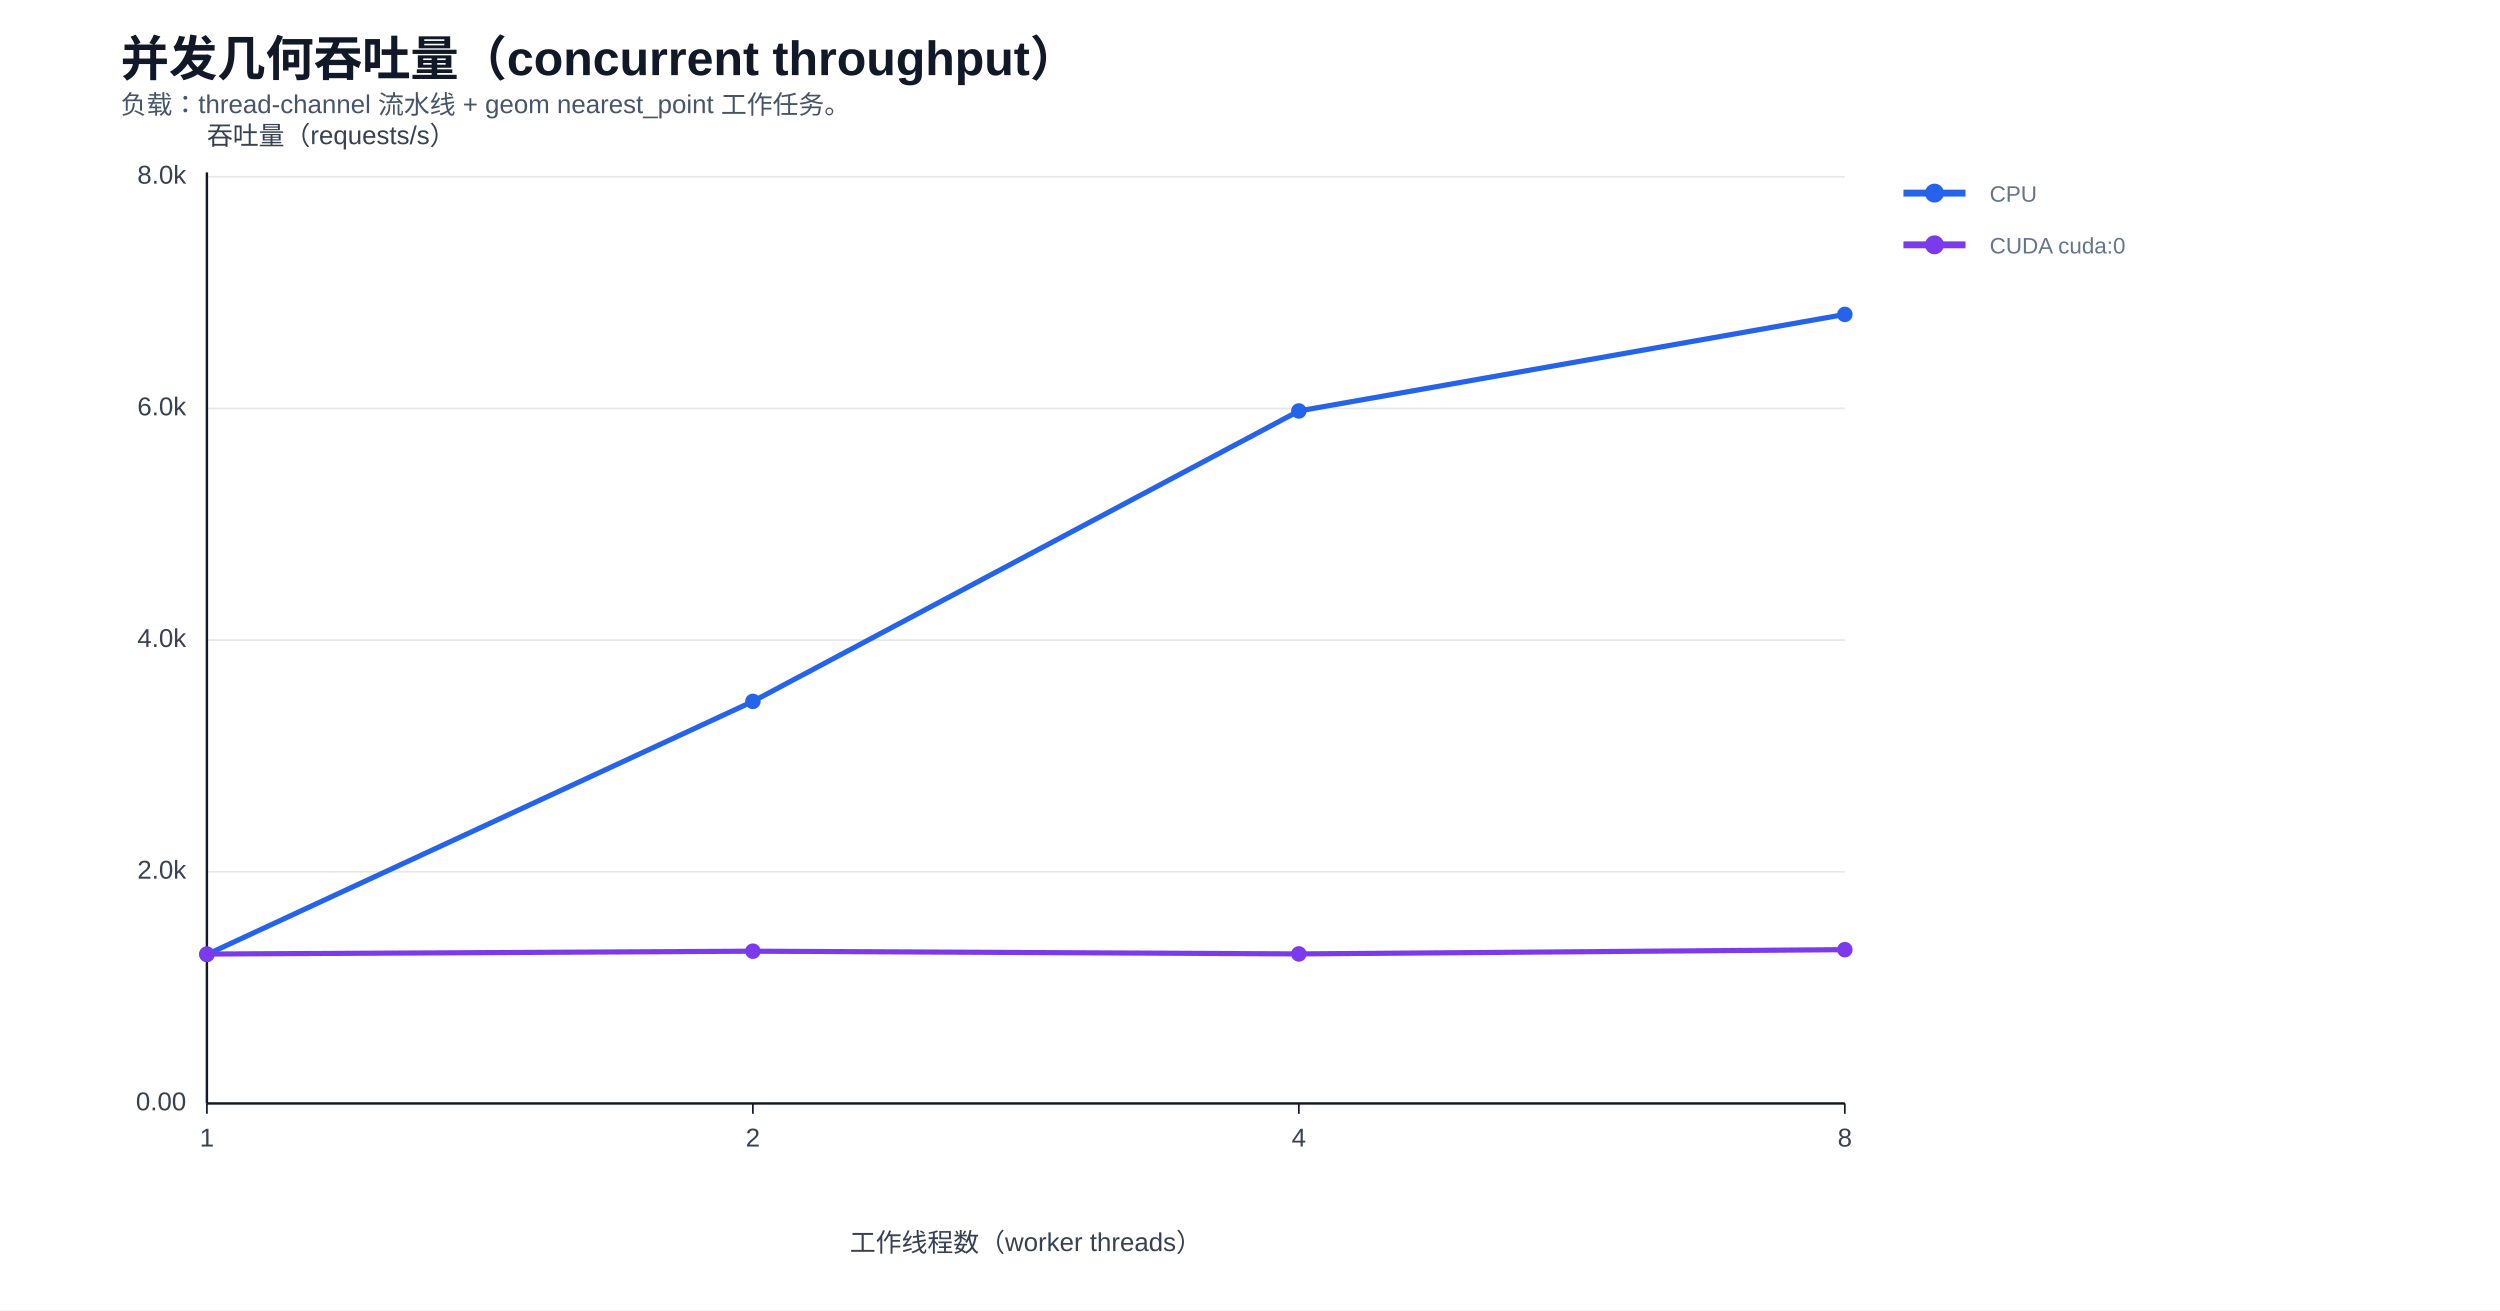
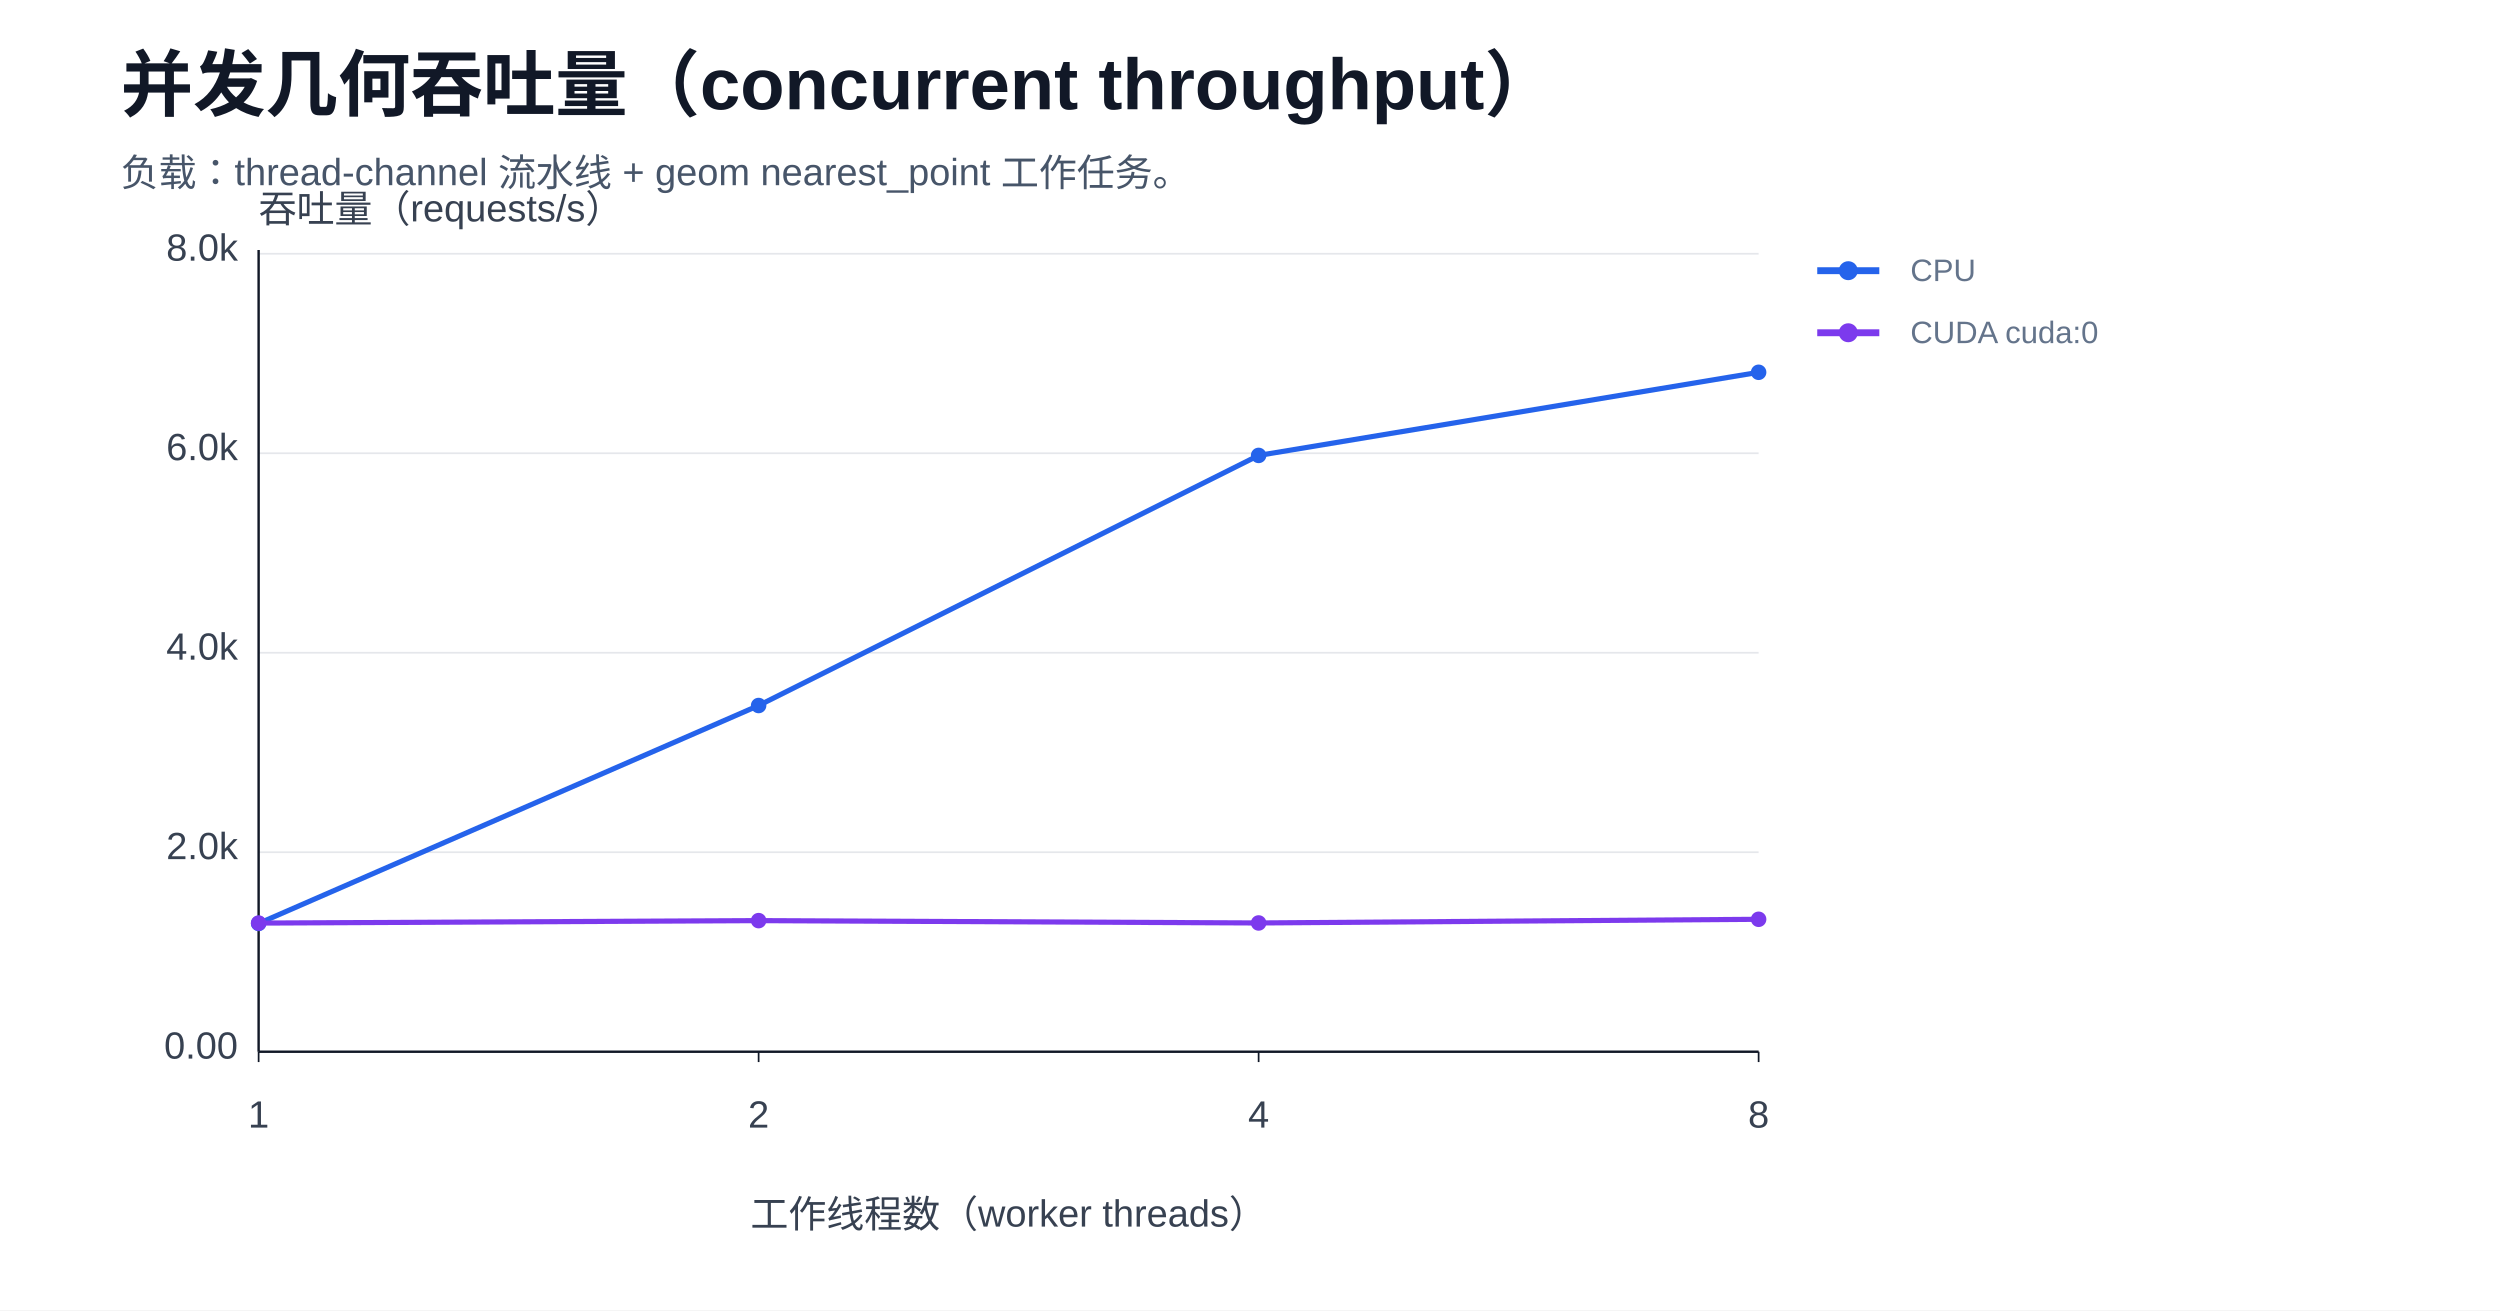
<svg xmlns="http://www.w3.org/2000/svg" width="1450" height="760" viewBox="0 0 1450 760" role="img">
  <style>
text{font-family:'AR PL UMing TW MBE','AR PL UMing CN','FandolHei','Microsoft YaHei','SimHei',Arial,Helvetica,sans-serif;fill:#111827;}
- .title{font-size:28px;font-weight:700;}
- .subtitle{font-size:15px;fill:#475569;}
- .axis{font-size:15px;fill:#374151;}
- .small{font-size:14px;fill:#475569;}
- .tiny{font-size:13px;fill:#64748b;}
- .label{font-size:16px;font-weight:700;}
- .code{font-family:Consolas,Monaco,'Courier New',monospace;font-size:10px;fill:#e2e8f0;}
+ .title{font-size:42px;font-weight:700;}
+ .subtitle{font-size:22px;fill:#475569;}
+ .axis{font-size:22px;fill:#374151;}
+ .small{font-size:20px;fill:#475569;}
+ .tiny{font-size:18px;fill:#64748b;}
+ .label{font-size:24px;font-weight:700;}
+ .code{font-family:Consolas,Monaco,'Courier New',monospace;font-size:17px;fill:#e2e8f0;}
.box{stroke:#1f2937;stroke-width:1.4;rx:14;ry:14;}
</style>
  <defs>
    <marker id="arrow" markerWidth="10" markerHeight="10" refX="8" refY="3" orient="auto" markerUnits="strokeWidth">
      <path d="M0,0 L0,6 L9,3 z" fill="#334155" />
    </marker>
  </defs>
  <rect x="0" y="0" width="1450" height="760" fill="#ffffff" />
-   <text class="title" x="70.00" y="44.00" text-anchor="start">并发几何吞吐量（concurrent throughput）</text>
-   <text class="subtitle" x="70.00" y="66.00" text-anchor="start">负载：thread-channel 流水线 + geom nearest_point 工作任务。</text>
-   <line x1="120" y1="640.00" x2="1070" y2="640.00" stroke="#e5e7eb" />
-   <text class="axis" x="108.00" y="644.00" text-anchor="end">0.00</text>
-   <line x1="120" y1="505.63" x2="1070" y2="505.63" stroke="#e5e7eb" />
-   <text class="axis" x="108.00" y="509.63" text-anchor="end">2.0k</text>
-   <line x1="120" y1="371.26" x2="1070" y2="371.26" stroke="#e5e7eb" />
-   <text class="axis" x="108.00" y="375.26" text-anchor="end">4.0k</text>
-   <line x1="120" y1="236.90" x2="1070" y2="236.90" stroke="#e5e7eb" />
-   <text class="axis" x="108.00" y="240.90" text-anchor="end">6.0k</text>
-   <line x1="120" y1="102.53" x2="1070" y2="102.53" stroke="#e5e7eb" />
-   <text class="axis" x="108.00" y="106.53" text-anchor="end">8.0k</text>
-   <line x1="120" y1="100" x2="120" y2="640" stroke="#111827" stroke-width="1.4" />
-   <line x1="120" y1="640" x2="1070" y2="640" stroke="#111827" stroke-width="1.4" />
-   <polyline points="120.00,553.60 436.67,406.81 753.33,238.36 1070.00,182.37" fill="none" stroke="#2563eb" stroke-width="3" />
-   <circle cx="120.00" cy="553.60" r="4.5" fill="#2563eb" />
-   <circle cx="436.67" cy="406.81" r="4.5" fill="#2563eb" />
-   <circle cx="753.33" cy="238.36" r="4.5" fill="#2563eb" />
-   <circle cx="1070.00" cy="182.37" r="4.5" fill="#2563eb" />
-   <polyline points="120.00,553.35 436.67,551.69 753.33,553.27 1070.00,550.80" fill="none" stroke="#7c3aed" stroke-width="3" />
-   <circle cx="120.00" cy="553.35" r="4.5" fill="#7c3aed" />
-   <circle cx="436.67" cy="551.69" r="4.5" fill="#7c3aed" />
-   <circle cx="753.33" cy="553.27" r="4.5" fill="#7c3aed" />
-   <circle cx="1070.00" cy="550.80" r="4.5" fill="#7c3aed" />
-   <line x1="120.00" y1="640" x2="120.00" y2="646" stroke="#111827" />
-   <text class="axis" x="120.00" y="665.00" text-anchor="middle">1</text>
-   <line x1="436.67" y1="640" x2="436.67" y2="646" stroke="#111827" />
-   <text class="axis" x="436.67" y="665.00" text-anchor="middle">2</text>
-   <line x1="753.33" y1="640" x2="753.33" y2="646" stroke="#111827" />
-   <text class="axis" x="753.33" y="665.00" text-anchor="middle">4</text>
-   <line x1="1070.00" y1="640" x2="1070.00" y2="646" stroke="#111827" />
-   <text class="axis" x="1070.00" y="665.00" text-anchor="middle">8</text>
-   <text class="axis" x="595.00" y="726.00" text-anchor="middle">工作线程数（worker threads）</text>
-   <text class="axis" x="120.00" y="84.00" text-anchor="start">吞吐量（requests/s）</text>
-   <line x1="1104" y1="112" x2="1140" y2="112" stroke="#2563eb" stroke-width="4" />
-   <circle cx="1122" cy="112" r="5.5" fill="#2563eb" />
-   <text class="tiny" x="1154.00" y="117.00" text-anchor="start">CPU</text>
-   <line x1="1104" y1="142" x2="1140" y2="142" stroke="#7c3aed" stroke-width="4" />
-   <circle cx="1122" cy="142" r="5.5" fill="#7c3aed" />
-   <text class="tiny" x="1154.00" y="147.00" text-anchor="start">CUDA cuda:0</text>
+   <text class="title" x="70.00" y="64.00" text-anchor="start">并发几何吞吐量（concurrent throughput）</text>
+   <text class="subtitle" x="70.00" y="108.00" text-anchor="start">负载：thread-channel 流水线 + geom nearest_point 工作任务。</text>
+   <line x1="150" y1="610.00" x2="1020" y2="610.00" stroke="#e5e7eb" />
+   <text class="axis" x="138.00" y="614.00" text-anchor="end">0.00</text>
+   <line x1="150" y1="494.29" x2="1020" y2="494.29" stroke="#e5e7eb" />
+   <text class="axis" x="138.00" y="498.29" text-anchor="end">2.0k</text>
+   <line x1="150" y1="378.59" x2="1020" y2="378.59" stroke="#e5e7eb" />
+   <text class="axis" x="138.00" y="382.59" text-anchor="end">4.0k</text>
+   <line x1="150" y1="262.88" x2="1020" y2="262.88" stroke="#e5e7eb" />
+   <text class="axis" x="138.00" y="266.88" text-anchor="end">6.0k</text>
+   <line x1="150" y1="147.18" x2="1020" y2="147.18" stroke="#e5e7eb" />
+   <text class="axis" x="138.00" y="151.18" text-anchor="end">8.0k</text>
+   <line x1="150" y1="145" x2="150" y2="610" stroke="#111827" stroke-width="1.4" />
+   <line x1="150" y1="610" x2="1020" y2="610" stroke="#111827" stroke-width="1.4" />
+   <polyline points="150.00,535.60 440.00,409.20 730.00,264.14 1020.00,215.93" fill="none" stroke="#2563eb" stroke-width="3" />
+   <circle cx="150.00" cy="535.60" r="4.5" fill="#2563eb" />
+   <circle cx="440.00" cy="409.20" r="4.5" fill="#2563eb" />
+   <circle cx="730.00" cy="264.14" r="4.5" fill="#2563eb" />
+   <circle cx="1020.00" cy="215.93" r="4.5" fill="#2563eb" />
+   <polyline points="150.00,535.39 440.00,533.96 730.00,535.32 1020.00,533.19" fill="none" stroke="#7c3aed" stroke-width="3" />
+   <circle cx="150.00" cy="535.39" r="4.5" fill="#7c3aed" />
+   <circle cx="440.00" cy="533.96" r="4.5" fill="#7c3aed" />
+   <circle cx="730.00" cy="535.32" r="4.5" fill="#7c3aed" />
+   <circle cx="1020.00" cy="533.19" r="4.5" fill="#7c3aed" />
+   <line x1="150.00" y1="610" x2="150.00" y2="616" stroke="#111827" />
+   <text class="axis" x="150.00" y="654.00" text-anchor="middle">1</text>
+   <line x1="440.00" y1="610" x2="440.00" y2="616" stroke="#111827" />
+   <text class="axis" x="440.00" y="654.00" text-anchor="middle">2</text>
+   <line x1="730.00" y1="610" x2="730.00" y2="616" stroke="#111827" />
+   <text class="axis" x="730.00" y="654.00" text-anchor="middle">4</text>
+   <line x1="1020.00" y1="610" x2="1020.00" y2="616" stroke="#111827" />
+   <text class="axis" x="1020.00" y="654.00" text-anchor="middle">8</text>
+   <text class="axis" x="585.00" y="712.00" text-anchor="middle">工作线程数（worker threads）</text>
+   <text class="axis" x="150.00" y="129.00" text-anchor="start">吞吐量（requests/s）</text>
+   <line x1="1054" y1="157" x2="1090" y2="157" stroke="#2563eb" stroke-width="4" />
+   <circle cx="1072" cy="157" r="5.5" fill="#2563eb" />
+   <text class="tiny" x="1108.00" y="163.00" text-anchor="start">CPU</text>
+   <line x1="1054" y1="193" x2="1090" y2="193" stroke="#7c3aed" stroke-width="4" />
+   <circle cx="1072" cy="193" r="5.5" fill="#7c3aed" />
+   <text class="tiny" x="1108.00" y="199.00" text-anchor="start">CUDA cuda:0</text>
</svg>
